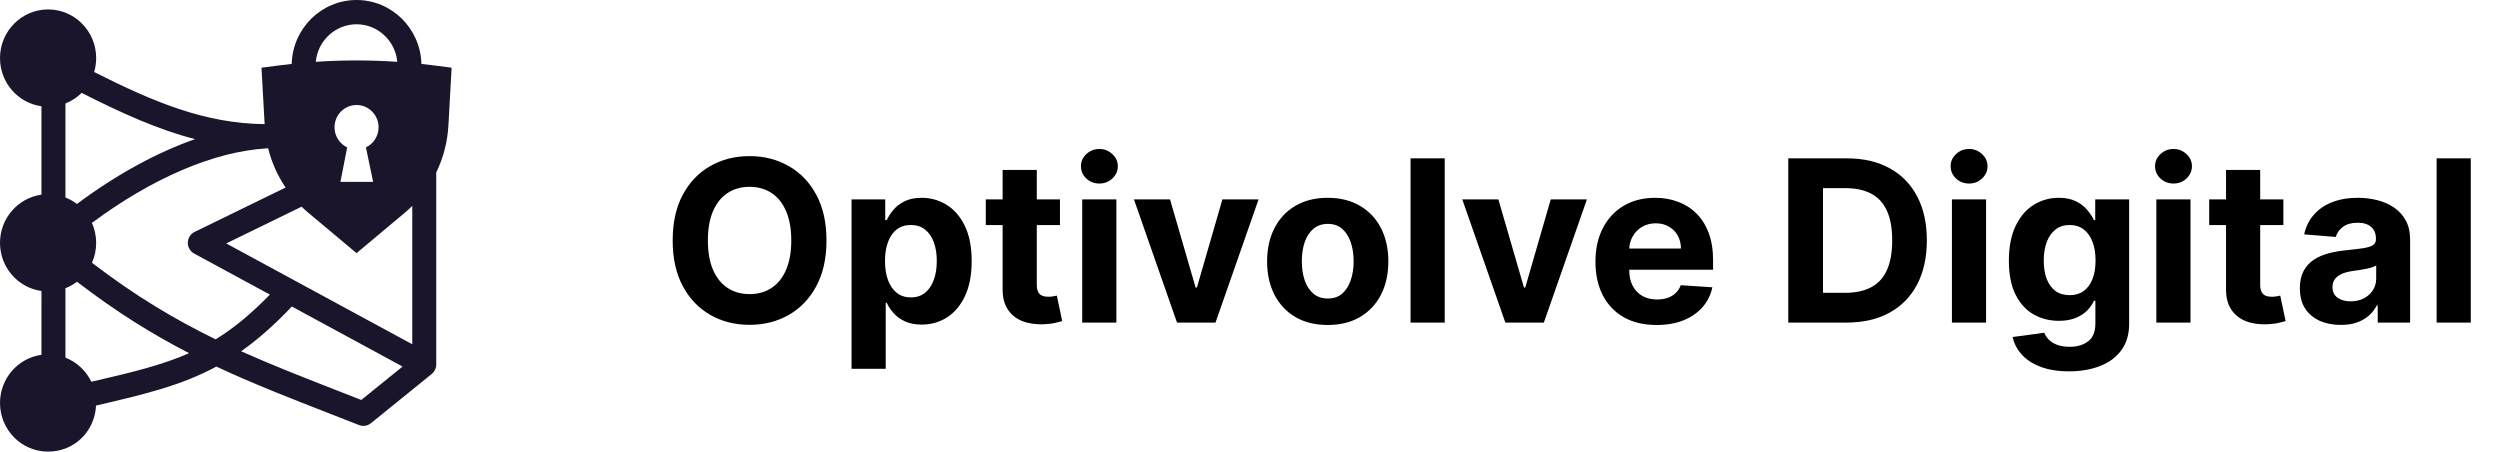
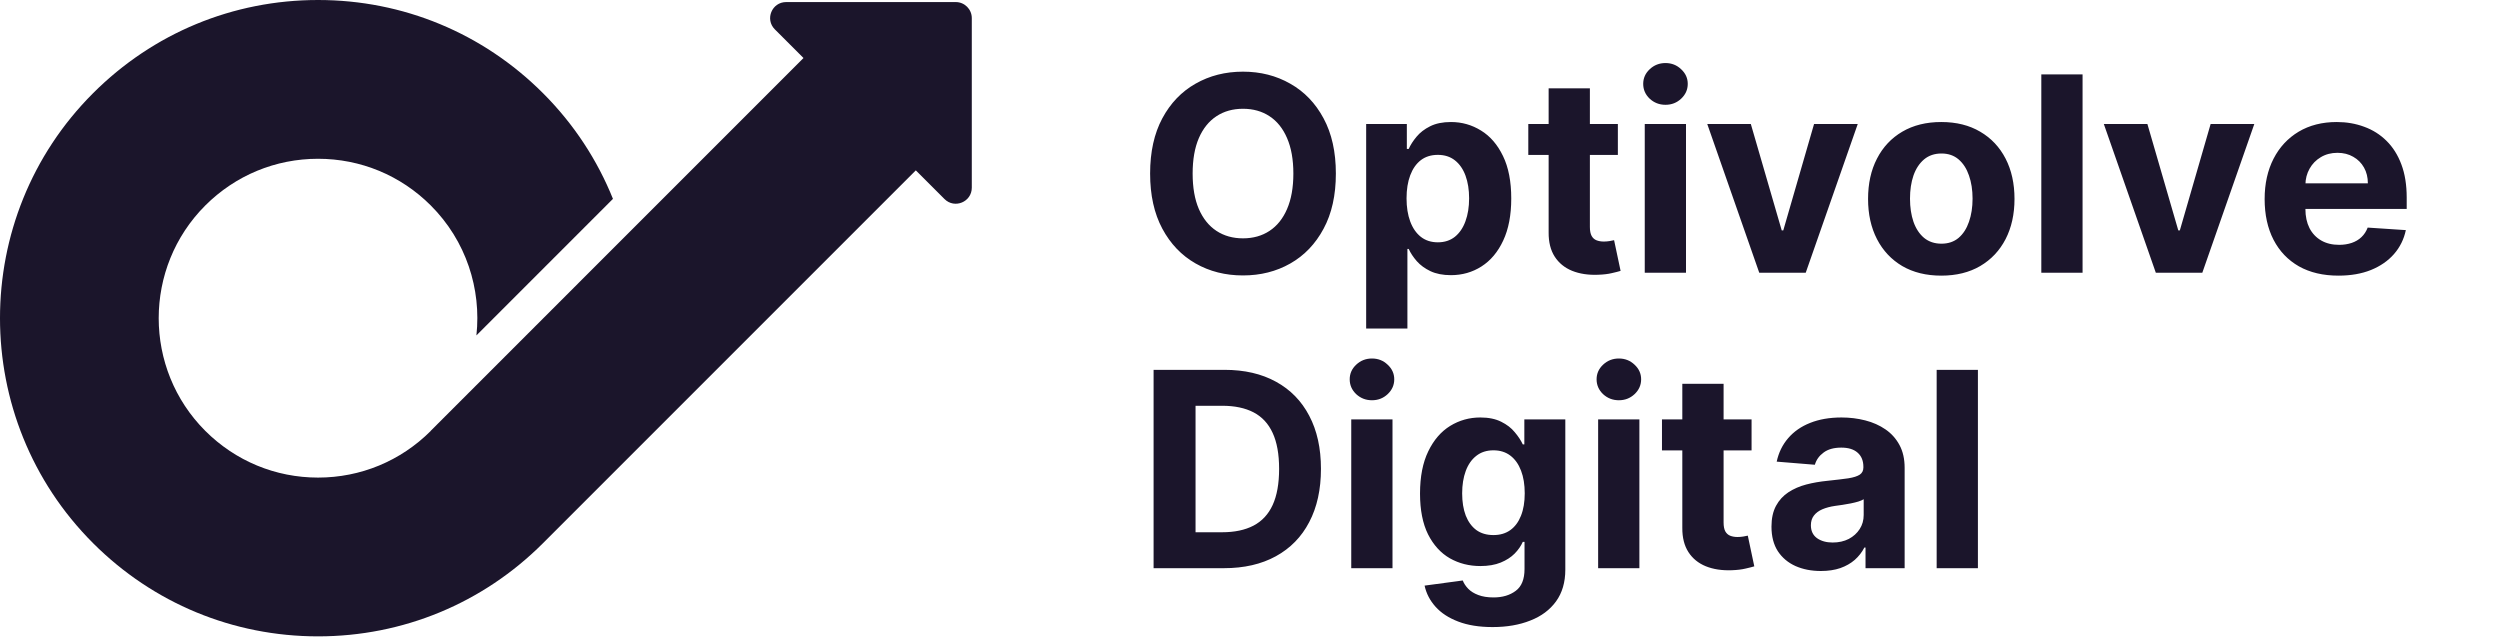
- <svg xmlns="http://www.w3.org/2000/svg" width="155" height="28" viewBox="0 0 155 28" fill="none">
+ <svg xmlns="http://www.w3.org/2000/svg" width="110" height="28" viewBox="0 0 110 28" fill="none">
  <g id="Group 1940685970">
-     <path id="Vector" d="M27.801 7.792L28 4.198L26.962 4.062C26.684 4.026 26.406 3.994 26.128 3.964C26.072 1.769 24.29 0 22.107 0C19.924 0 18.142 1.769 18.085 3.964C17.807 3.994 17.529 4.026 17.251 4.062L16.213 4.198L16.407 7.696C12.694 7.658 9.509 6.316 5.838 4.466C5.918 4.192 5.963 3.901 5.963 3.6C5.963 1.935 4.629 0.585 2.983 0.585C1.337 0.585 0 1.936 0 3.602C0 5.128 1.119 6.387 2.57 6.589V12.07C1.118 12.272 0 13.532 0 15.056C0 16.581 1.119 17.841 2.57 18.043V21.998C1.118 22.2 0 23.46 0 24.984C0 26.65 1.334 28 2.98 28C4.626 28 5.875 26.734 5.956 25.143C8.972 24.448 11.255 23.894 13.415 22.727C15.64 23.77 17.932 24.664 20.498 25.665C21.071 25.889 21.657 26.117 22.261 26.354C22.348 26.388 22.439 26.405 22.53 26.405C22.697 26.405 22.861 26.349 22.995 26.241L26.76 23.192C26.76 23.192 26.762 23.19 26.763 23.189L26.767 23.186C26.79 23.168 26.811 23.148 26.832 23.127C26.838 23.12 26.845 23.112 26.852 23.105C26.866 23.089 26.88 23.072 26.893 23.054C26.9 23.044 26.906 23.035 26.913 23.026C26.925 23.008 26.937 22.989 26.947 22.97C26.95 22.965 26.955 22.96 26.957 22.954C26.96 22.949 26.962 22.944 26.965 22.938C26.97 22.928 26.975 22.918 26.98 22.907C26.986 22.892 26.993 22.878 26.997 22.863C27.001 22.854 27.004 22.844 27.008 22.834C27.013 22.817 27.018 22.8 27.022 22.783C27.024 22.775 27.027 22.766 27.029 22.758C27.033 22.738 27.036 22.718 27.039 22.698C27.039 22.692 27.041 22.685 27.042 22.679C27.045 22.652 27.047 22.627 27.047 22.601C27.047 22.601 27.047 22.6 27.047 22.599C27.047 22.599 27.047 22.594 27.047 22.592V10.693C27.482 9.796 27.744 8.811 27.8 7.791L27.801 7.792ZM14.027 15.093L18.699 12.814C18.827 12.938 18.958 13.059 19.096 13.174L22.106 15.695L25.116 13.174C25.27 13.044 25.418 12.908 25.56 12.767V21.345L14.026 15.093H14.027ZM23.134 11.274H21.107L21.524 9.139C21.061 8.918 20.741 8.443 20.741 7.891C20.741 7.129 21.351 6.51 22.106 6.51C22.86 6.51 23.471 7.128 23.471 7.891C23.471 8.443 23.15 8.918 22.688 9.139L23.134 11.274H23.134ZM22.106 1.505C23.425 1.505 24.512 2.529 24.632 3.833C22.95 3.719 21.262 3.719 19.579 3.833C19.699 2.529 20.786 1.505 22.106 1.505ZM17.705 11.628L12.065 14.379C11.813 14.503 11.651 14.758 11.645 15.041C11.64 15.324 11.791 15.587 12.037 15.72L16.732 18.265C15.55 19.481 14.474 20.361 13.37 21.039C10.858 19.815 8.407 18.363 5.702 16.291C5.869 15.914 5.963 15.498 5.963 15.057C5.963 14.617 5.868 14.197 5.7 13.82C9.424 11.051 13.266 9.396 16.522 9.201C16.527 9.201 16.532 9.2 16.538 9.199C16.551 9.198 16.564 9.196 16.578 9.194C16.589 9.193 16.601 9.192 16.612 9.189C16.616 9.189 16.619 9.188 16.623 9.187C16.838 10.062 17.206 10.887 17.707 11.627L17.705 11.628ZM5.063 5.759C7.511 6.996 9.753 8.024 12.093 8.626C9.705 9.462 7.205 10.83 4.77 12.646C4.553 12.481 4.314 12.346 4.058 12.246V6.415C4.437 6.266 4.778 6.042 5.063 5.759V5.759ZM5.663 23.67C5.336 22.988 4.761 22.45 4.058 22.174V17.869C4.315 17.768 4.555 17.633 4.772 17.467C7.226 19.351 9.468 20.737 11.724 21.897C10.036 22.641 8.152 23.095 5.663 23.669V23.67ZM22.401 24.797C21.937 24.615 21.481 24.437 21.034 24.263C18.846 23.409 16.863 22.636 14.951 21.778C15.971 21.06 16.997 20.163 18.093 19.004L24.959 22.726L22.401 24.797Z" fill="#1B152B" />
-     <path id="Optivolve Digital" d="M51.242 14.909C51.242 16.019 51.031 16.964 50.61 17.743C50.193 18.522 49.622 19.117 48.9 19.528C48.181 19.935 47.372 20.139 46.474 20.139C45.569 20.139 44.757 19.934 44.038 19.523C43.318 19.112 42.75 18.517 42.332 17.738C41.915 16.959 41.706 16.016 41.706 14.909C41.706 13.799 41.915 12.854 42.332 12.075C42.75 11.296 43.318 10.703 44.038 10.296C44.757 9.884 45.569 9.679 46.474 9.679C47.372 9.679 48.181 9.884 48.9 10.296C49.622 10.703 50.193 11.296 50.61 12.075C51.031 12.854 51.242 13.799 51.242 14.909ZM49.059 14.909C49.059 14.19 48.951 13.583 48.736 13.089C48.524 12.596 48.224 12.221 47.836 11.966C47.448 11.711 46.994 11.583 46.474 11.583C45.953 11.583 45.499 11.711 45.111 11.966C44.724 12.221 44.422 12.596 44.207 13.089C43.995 13.583 43.889 14.19 43.889 14.909C43.889 15.628 43.995 16.235 44.207 16.729C44.422 17.223 44.724 17.597 45.111 17.852C45.499 18.108 45.953 18.235 46.474 18.235C46.994 18.235 47.448 18.108 47.836 17.852C48.224 17.597 48.524 17.223 48.736 16.729C48.951 16.235 49.059 15.628 49.059 14.909ZM52.796 22.864V12.364H54.884V13.646H54.979C55.072 13.441 55.206 13.232 55.382 13.02C55.56 12.805 55.793 12.626 56.078 12.483C56.366 12.337 56.724 12.264 57.151 12.264C57.708 12.264 58.222 12.41 58.693 12.702C59.163 12.99 59.539 13.426 59.821 14.009C60.103 14.589 60.244 15.317 60.244 16.192C60.244 17.044 60.106 17.763 59.831 18.349C59.559 18.933 59.188 19.375 58.718 19.677C58.25 19.975 57.727 20.124 57.147 20.124C56.736 20.124 56.386 20.056 56.097 19.921C55.812 19.785 55.579 19.614 55.397 19.408C55.214 19.2 55.075 18.989 54.979 18.777H54.914V22.864H52.796ZM54.87 16.182C54.87 16.636 54.932 17.032 55.058 17.37C55.184 17.708 55.367 17.972 55.605 18.16C55.844 18.346 56.134 18.439 56.475 18.439C56.82 18.439 57.112 18.345 57.35 18.155C57.589 17.963 57.77 17.698 57.892 17.36C58.018 17.019 58.081 16.626 58.081 16.182C58.081 15.741 58.02 15.353 57.897 15.018C57.775 14.684 57.594 14.422 57.355 14.233C57.117 14.044 56.823 13.95 56.475 13.95C56.131 13.95 55.839 14.041 55.6 14.223C55.365 14.405 55.184 14.664 55.058 14.999C54.932 15.333 54.87 15.728 54.87 16.182ZM65.718 12.364V13.954H61.119V12.364H65.718ZM62.163 10.534H64.281V17.653C64.281 17.849 64.311 18.001 64.37 18.111C64.43 18.217 64.513 18.291 64.619 18.334C64.728 18.378 64.854 18.399 64.997 18.399C65.096 18.399 65.195 18.391 65.295 18.374C65.394 18.354 65.471 18.34 65.524 18.329L65.857 19.905C65.751 19.939 65.602 19.977 65.409 20.02C65.217 20.066 64.983 20.095 64.708 20.104C64.198 20.124 63.75 20.056 63.366 19.901C62.985 19.745 62.688 19.503 62.476 19.175C62.264 18.847 62.16 18.432 62.163 17.932V10.534ZM67.097 20V12.364H69.215V20H67.097ZM68.161 11.379C67.846 11.379 67.576 11.275 67.351 11.066C67.129 10.854 67.018 10.6 67.018 10.305C67.018 10.014 67.129 9.763 67.351 9.555C67.576 9.343 67.846 9.237 68.161 9.237C68.476 9.237 68.744 9.343 68.966 9.555C69.192 9.763 69.305 10.014 69.305 10.305C69.305 10.6 69.192 10.854 68.966 11.066C68.744 11.275 68.476 11.379 68.161 11.379ZM78.031 12.364L75.361 20H72.975L70.305 12.364H72.542L74.128 17.827H74.208L75.789 12.364H78.031ZM82.319 20.149C81.547 20.149 80.879 19.985 80.315 19.657C79.755 19.326 79.323 18.865 79.018 18.275C78.713 17.682 78.56 16.994 78.56 16.212C78.56 15.423 78.713 14.733 79.018 14.143C79.323 13.55 79.755 13.089 80.315 12.761C80.879 12.43 81.547 12.264 82.319 12.264C83.091 12.264 83.757 12.43 84.317 12.761C84.881 13.089 85.315 13.55 85.62 14.143C85.925 14.733 86.077 15.423 86.077 16.212C86.077 16.994 85.925 17.682 85.62 18.275C85.315 18.865 84.881 19.326 84.317 19.657C83.757 19.985 83.091 20.149 82.319 20.149ZM82.329 18.509C82.68 18.509 82.974 18.409 83.209 18.21C83.444 18.008 83.621 17.733 83.741 17.385C83.863 17.037 83.925 16.641 83.925 16.197C83.925 15.753 83.863 15.357 83.741 15.008C83.621 14.661 83.444 14.385 83.209 14.183C82.974 13.981 82.68 13.88 82.329 13.88C81.974 13.88 81.676 13.981 81.434 14.183C81.195 14.385 81.015 14.661 80.892 15.008C80.773 15.357 80.713 15.753 80.713 16.197C80.713 16.641 80.773 17.037 80.892 17.385C81.015 17.733 81.195 18.008 81.434 18.21C81.676 18.409 81.974 18.509 82.329 18.509ZM89.572 9.818V20H87.454V9.818H89.572ZM98.388 12.364L95.719 20H93.332L90.662 12.364H92.9L94.486 17.827H94.565L96.146 12.364H98.388ZM102.706 20.149C101.921 20.149 101.244 19.99 100.678 19.672C100.114 19.35 99.68 18.896 99.375 18.31C99.07 17.72 98.918 17.022 98.918 16.217C98.918 15.431 99.07 14.742 99.375 14.148C99.68 13.555 100.109 13.093 100.663 12.761C101.22 12.43 101.873 12.264 102.622 12.264C103.125 12.264 103.594 12.345 104.029 12.508C104.466 12.667 104.847 12.907 105.172 13.229C105.5 13.55 105.755 13.954 105.938 14.442C106.12 14.926 106.211 15.492 106.211 16.142V16.724H99.763V15.411H104.218C104.218 15.106 104.151 14.836 104.019 14.601C103.886 14.366 103.702 14.182 103.467 14.049C103.235 13.913 102.965 13.845 102.656 13.845C102.335 13.845 102.05 13.92 101.801 14.069C101.556 14.215 101.364 14.412 101.225 14.661C101.085 14.906 101.014 15.179 101.011 15.481V16.729C101.011 17.107 101.08 17.433 101.22 17.708C101.362 17.983 101.563 18.195 101.821 18.345C102.08 18.494 102.386 18.568 102.741 18.568C102.976 18.568 103.192 18.535 103.387 18.469C103.583 18.402 103.75 18.303 103.889 18.171C104.029 18.038 104.135 17.875 104.208 17.683L106.166 17.812C106.067 18.283 105.863 18.694 105.555 19.046C105.25 19.393 104.856 19.665 104.372 19.861C103.891 20.053 103.336 20.149 102.706 20.149ZM114.483 20H110.873V9.818H114.512C115.537 9.818 116.418 10.022 117.157 10.43C117.896 10.834 118.465 11.416 118.863 12.175C119.264 12.934 119.464 13.842 119.464 14.899C119.464 15.96 119.264 16.871 118.863 17.634C118.465 18.396 117.893 18.981 117.147 19.389C116.405 19.796 115.517 20 114.483 20ZM113.026 18.155H114.393C115.029 18.155 115.565 18.043 115.999 17.817C116.436 17.589 116.765 17.236 116.983 16.759C117.205 16.278 117.316 15.658 117.316 14.899C117.316 14.147 117.205 13.532 116.983 13.055C116.765 12.577 116.438 12.226 116.004 12.001C115.57 11.775 115.034 11.663 114.398 11.663H113.026V18.155ZM121.019 20V12.364H123.137V20H121.019ZM122.083 11.379C121.768 11.379 121.498 11.275 121.273 11.066C121.05 10.854 120.939 10.6 120.939 10.305C120.939 10.014 121.05 9.763 121.273 9.555C121.498 9.343 121.768 9.237 122.083 9.237C122.398 9.237 122.666 9.343 122.888 9.555C123.114 9.763 123.226 10.014 123.226 10.305C123.226 10.6 123.114 10.854 122.888 11.066C122.666 11.275 122.398 11.379 122.083 11.379ZM128.274 23.023C127.588 23.023 126.999 22.928 126.509 22.739C126.022 22.554 125.634 22.3 125.346 21.979C125.057 21.657 124.87 21.296 124.784 20.895L126.743 20.631C126.802 20.784 126.897 20.926 127.026 21.059C127.155 21.192 127.326 21.298 127.538 21.377C127.753 21.46 128.015 21.501 128.324 21.501C128.784 21.501 129.164 21.389 129.462 21.163C129.764 20.941 129.914 20.568 129.914 20.045V18.648H129.825C129.732 18.86 129.593 19.06 129.407 19.249C129.222 19.438 128.983 19.592 128.691 19.712C128.4 19.831 128.052 19.891 127.647 19.891C127.074 19.891 126.552 19.758 126.081 19.493C125.614 19.224 125.241 18.815 124.963 18.265C124.688 17.711 124.55 17.012 124.55 16.167C124.55 15.302 124.691 14.579 124.973 13.999C125.254 13.419 125.629 12.985 126.096 12.697C126.567 12.408 127.082 12.264 127.642 12.264C128.07 12.264 128.428 12.337 128.716 12.483C129.005 12.626 129.237 12.805 129.412 13.02C129.591 13.232 129.729 13.441 129.825 13.646H129.904V12.364H132.007V20.075C132.007 20.724 131.848 21.268 131.53 21.705C131.212 22.143 130.771 22.471 130.208 22.69C129.648 22.912 129.003 23.023 128.274 23.023ZM128.319 18.3C128.66 18.3 128.948 18.215 129.184 18.046C129.422 17.874 129.605 17.629 129.73 17.31C129.86 16.989 129.924 16.604 129.924 16.157C129.924 15.71 129.861 15.322 129.735 14.994C129.609 14.662 129.427 14.405 129.189 14.223C128.95 14.041 128.66 13.95 128.319 13.95C127.971 13.95 127.677 14.044 127.439 14.233C127.2 14.419 127.019 14.677 126.897 15.008C126.774 15.34 126.713 15.723 126.713 16.157C126.713 16.598 126.774 16.979 126.897 17.3C127.023 17.619 127.203 17.866 127.439 18.041C127.677 18.213 127.971 18.3 128.319 18.3ZM133.693 20V12.364H135.811V20H133.693ZM134.757 11.379C134.442 11.379 134.172 11.275 133.946 11.066C133.724 10.854 133.613 10.6 133.613 10.305C133.613 10.014 133.724 9.763 133.946 9.555C134.172 9.343 134.442 9.237 134.757 9.237C135.072 9.237 135.34 9.343 135.562 9.555C135.788 9.763 135.9 10.014 135.9 10.305C135.9 10.6 135.788 10.854 135.562 11.066C135.34 11.275 135.072 11.379 134.757 11.379ZM141.569 12.364V13.954H136.97V12.364H141.569ZM138.014 10.534H140.132V17.653C140.132 17.849 140.162 18.001 140.222 18.111C140.281 18.217 140.364 18.291 140.47 18.334C140.58 18.378 140.706 18.399 140.848 18.399C140.948 18.399 141.047 18.391 141.146 18.374C141.246 18.354 141.322 18.34 141.375 18.329L141.708 19.905C141.602 19.939 141.453 19.977 141.261 20.02C141.069 20.066 140.835 20.095 140.56 20.104C140.049 20.124 139.602 20.056 139.218 19.901C138.836 19.745 138.54 19.503 138.328 19.175C138.115 18.847 138.011 18.432 138.014 17.932V10.534ZM145.126 20.144C144.639 20.144 144.205 20.06 143.824 19.891C143.443 19.718 143.141 19.465 142.919 19.13C142.7 18.792 142.591 18.371 142.591 17.867C142.591 17.443 142.669 17.087 142.824 16.798C142.98 16.51 143.192 16.278 143.461 16.102C143.729 15.927 144.034 15.794 144.376 15.704C144.72 15.615 145.081 15.552 145.459 15.516C145.903 15.469 146.261 15.426 146.533 15.386C146.805 15.343 147.002 15.28 147.125 15.197C147.247 15.115 147.309 14.992 147.309 14.829V14.8C147.309 14.485 147.209 14.241 147.01 14.069C146.815 13.896 146.537 13.81 146.175 13.81C145.794 13.81 145.491 13.895 145.265 14.064C145.04 14.23 144.891 14.438 144.818 14.69L142.859 14.531C142.959 14.067 143.154 13.666 143.446 13.328C143.738 12.987 144.114 12.725 144.574 12.543C145.038 12.357 145.575 12.264 146.185 12.264C146.609 12.264 147.015 12.314 147.403 12.413C147.794 12.513 148.141 12.667 148.442 12.876C148.747 13.085 148.988 13.353 149.163 13.681C149.339 14.006 149.427 14.395 149.427 14.849V20H147.418V18.941H147.358C147.236 19.18 147.072 19.39 146.866 19.572C146.661 19.751 146.414 19.892 146.126 19.995C145.837 20.095 145.504 20.144 145.126 20.144ZM145.733 18.683C146.044 18.683 146.319 18.621 146.558 18.499C146.797 18.373 146.984 18.204 147.12 17.991C147.256 17.779 147.324 17.539 147.324 17.271V16.46C147.257 16.503 147.166 16.543 147.05 16.579C146.938 16.613 146.81 16.644 146.667 16.674C146.525 16.701 146.382 16.725 146.24 16.749C146.097 16.768 145.968 16.787 145.852 16.803C145.604 16.84 145.386 16.898 145.201 16.977C145.015 17.057 144.871 17.165 144.768 17.3C144.666 17.433 144.614 17.599 144.614 17.798C144.614 18.086 144.719 18.306 144.927 18.459C145.14 18.608 145.408 18.683 145.733 18.683ZM153.188 9.818V20H151.07V9.818H153.188Z" fill="black" />
+     <path id="Vector" d="M18.954 18.96C17.63 20.284 15.866 21.014 13.994 21.014C12.122 21.014 10.361 20.284 9.034 18.96C6.299 16.225 6.299 11.775 9.034 9.04C10.361 7.716 12.122 6.986 13.994 6.986C15.866 6.986 17.63 7.716 18.954 9.04C20.515 10.601 21.183 12.718 20.962 14.758L26.97 8.75C26.289 7.056 25.262 5.47 23.893 4.101C21.249 1.457 17.735 0 13.994 0C10.253 0 6.739 1.457 4.095 4.101C-1.365 9.557 -1.365 18.44 4.095 23.899C6.739 26.543 10.256 28 13.994 28C17.731 28 21.249 26.543 23.893 23.899L40.296 7.496L41.557 8.757C42.001 9.201 42.759 8.886 42.759 8.257V0.796C42.759 0.409 42.444 0.091 42.053 0.091H34.592C33.963 0.091 33.649 0.849 34.093 1.292L35.354 2.553L18.951 18.957" fill="#1B152B" />
+     <path id="Optivolve Digital" d="M58.778 7.636C58.778 8.588 58.598 9.398 58.237 10.065C57.879 10.733 57.391 11.243 56.771 11.595C56.155 11.945 55.462 12.119 54.692 12.119C53.916 12.119 53.22 11.943 52.604 11.591C51.987 11.239 51.5 10.729 51.142 10.061C50.784 9.393 50.605 8.585 50.605 7.636C50.605 6.685 50.784 5.875 51.142 5.207C51.5 4.54 51.987 4.031 52.604 3.682C53.22 3.33 53.916 3.153 54.692 3.153C55.462 3.153 56.155 3.33 56.771 3.682C57.391 4.031 57.879 4.54 58.237 5.207C58.598 5.875 58.778 6.685 58.778 7.636ZM56.908 7.636C56.908 7.02 56.815 6.5 56.631 6.077C56.449 5.653 56.192 5.332 55.859 5.114C55.527 4.895 55.138 4.786 54.692 4.786C54.246 4.786 53.856 4.895 53.524 5.114C53.192 5.332 52.933 5.653 52.749 6.077C52.567 6.5 52.476 7.02 52.476 7.636C52.476 8.253 52.567 8.773 52.749 9.196C52.933 9.619 53.192 9.94 53.524 10.159C53.856 10.378 54.246 10.487 54.692 10.487C55.138 10.487 55.527 10.378 55.859 10.159C56.192 9.94 56.449 9.619 56.631 9.196C56.815 8.773 56.908 8.253 56.908 7.636ZM60.111 14.454V5.455H61.901V6.554H61.982C62.061 6.378 62.176 6.199 62.327 6.017C62.48 5.832 62.679 5.679 62.924 5.557C63.171 5.432 63.478 5.369 63.844 5.369C64.321 5.369 64.762 5.494 65.165 5.744C65.569 5.991 65.891 6.365 66.132 6.865C66.374 7.362 66.495 7.986 66.495 8.736C66.495 9.466 66.377 10.082 66.141 10.585C65.908 11.085 65.59 11.464 65.186 11.723C64.786 11.979 64.337 12.107 63.84 12.107C63.488 12.107 63.188 12.048 62.941 11.932C62.696 11.815 62.496 11.669 62.34 11.493C62.184 11.314 62.064 11.133 61.982 10.952H61.926V14.454H60.111ZM61.888 8.727C61.888 9.116 61.942 9.456 62.05 9.746C62.158 10.036 62.314 10.261 62.519 10.423C62.723 10.582 62.972 10.662 63.265 10.662C63.56 10.662 63.81 10.581 64.015 10.419C64.219 10.254 64.374 10.027 64.479 9.737C64.587 9.445 64.641 9.108 64.641 8.727C64.641 8.349 64.588 8.017 64.483 7.73C64.378 7.443 64.223 7.219 64.019 7.057C63.814 6.895 63.563 6.814 63.265 6.814C62.969 6.814 62.719 6.892 62.515 7.048C62.313 7.205 62.158 7.426 62.05 7.713C61.942 8 61.888 8.338 61.888 8.727ZM71.186 5.455V6.818H67.245V5.455H71.186ZM68.14 3.886H69.955V9.989C69.955 10.156 69.981 10.287 70.032 10.381C70.083 10.472 70.154 10.536 70.245 10.572C70.338 10.609 70.446 10.628 70.569 10.628C70.654 10.628 70.739 10.621 70.824 10.607C70.909 10.589 70.975 10.577 71.02 10.568L71.306 11.919C71.215 11.947 71.087 11.98 70.922 12.017C70.757 12.057 70.557 12.081 70.321 12.089C69.884 12.107 69.5 12.048 69.171 11.915C68.844 11.781 68.59 11.574 68.408 11.293C68.226 11.011 68.137 10.656 68.14 10.227V3.886ZM72.369 12V5.455H74.184V12H72.369ZM73.281 4.611C73.011 4.611 72.779 4.521 72.586 4.342C72.396 4.161 72.301 3.943 72.301 3.69C72.301 3.44 72.396 3.226 72.586 3.047C72.779 2.865 73.011 2.774 73.281 2.774C73.551 2.774 73.781 2.865 73.971 3.047C74.164 3.226 74.261 3.44 74.261 3.69C74.261 3.943 74.164 4.161 73.971 4.342C73.781 4.521 73.551 4.611 73.281 4.611ZM81.741 5.455L79.452 12H77.407L75.119 5.455H77.036L78.396 10.138H78.464L79.819 5.455H81.741ZM85.416 12.128C84.754 12.128 84.182 11.987 83.699 11.706C83.219 11.422 82.848 11.027 82.587 10.521C82.325 10.013 82.195 9.423 82.195 8.753C82.195 8.077 82.325 7.486 82.587 6.98C82.848 6.472 83.219 6.077 83.699 5.795C84.182 5.511 84.754 5.369 85.416 5.369C86.078 5.369 86.649 5.511 87.129 5.795C87.612 6.077 87.984 6.472 88.246 6.98C88.507 7.486 88.638 8.077 88.638 8.753C88.638 9.423 88.507 10.013 88.246 10.521C87.984 11.027 87.612 11.422 87.129 11.706C86.649 11.987 86.078 12.128 85.416 12.128ZM85.425 10.722C85.726 10.722 85.977 10.636 86.179 10.466C86.381 10.293 86.533 10.057 86.635 9.759C86.74 9.46 86.793 9.121 86.793 8.74C86.793 8.359 86.74 8.02 86.635 7.722C86.533 7.423 86.381 7.188 86.179 7.014C85.977 6.841 85.726 6.754 85.425 6.754C85.121 6.754 84.865 6.841 84.658 7.014C84.453 7.188 84.298 7.423 84.193 7.722C84.091 8.02 84.04 8.359 84.04 8.74C84.04 9.121 84.091 9.46 84.193 9.759C84.298 10.057 84.453 10.293 84.658 10.466C84.865 10.636 85.121 10.722 85.425 10.722ZM91.633 3.273V12H89.818V3.273H91.633ZM99.19 5.455L96.902 12H94.856L92.568 5.455H94.485L95.845 10.138H95.913L97.268 5.455H99.19ZM102.891 12.128C102.218 12.128 101.638 11.992 101.152 11.719C100.669 11.443 100.297 11.054 100.036 10.551C99.775 10.046 99.644 9.447 99.644 8.757C99.644 8.084 99.775 7.493 100.036 6.984C100.297 6.476 100.665 6.08 101.14 5.795C101.617 5.511 102.176 5.369 102.819 5.369C103.25 5.369 103.652 5.439 104.025 5.578C104.4 5.714 104.726 5.92 105.005 6.196C105.286 6.472 105.505 6.818 105.661 7.236C105.817 7.651 105.895 8.136 105.895 8.693V9.192H100.368V8.067H104.186C104.186 7.805 104.13 7.574 104.016 7.372C103.902 7.17 103.745 7.013 103.543 6.899C103.344 6.783 103.113 6.724 102.848 6.724C102.573 6.724 102.328 6.788 102.115 6.916C101.905 7.041 101.74 7.21 101.621 7.423C101.502 7.634 101.441 7.868 101.438 8.126V9.196C101.438 9.52 101.498 9.8 101.617 10.036C101.739 10.271 101.911 10.453 102.132 10.581C102.354 10.709 102.617 10.773 102.921 10.773C103.123 10.773 103.307 10.744 103.475 10.688C103.642 10.631 103.786 10.546 103.905 10.432C104.025 10.318 104.115 10.179 104.178 10.014L105.857 10.125C105.772 10.528 105.597 10.881 105.333 11.182C105.071 11.48 104.733 11.713 104.319 11.881C103.907 12.046 103.431 12.128 102.891 12.128ZM53.852 25H50.758V16.273H53.878C54.756 16.273 55.511 16.447 56.145 16.797C56.778 17.143 57.266 17.642 57.606 18.293C57.95 18.943 58.122 19.722 58.122 20.628C58.122 21.537 57.95 22.318 57.606 22.972C57.266 23.625 56.776 24.126 56.136 24.476C55.5 24.825 54.739 25 53.852 25ZM52.604 23.419H53.776C54.321 23.419 54.78 23.322 55.152 23.129C55.527 22.933 55.808 22.631 55.996 22.222C56.186 21.81 56.281 21.278 56.281 20.628C56.281 19.983 56.186 19.456 55.996 19.047C55.808 18.638 55.528 18.337 55.156 18.143C54.784 17.95 54.325 17.854 53.78 17.854H52.604V23.419ZM59.455 25V18.454H61.27V25H59.455ZM60.367 17.611C60.097 17.611 59.865 17.521 59.672 17.342C59.482 17.16 59.387 16.943 59.387 16.69C59.387 16.44 59.482 16.226 59.672 16.047C59.865 15.865 60.097 15.774 60.367 15.774C60.637 15.774 60.867 15.865 61.057 16.047C61.25 16.226 61.347 16.44 61.347 16.69C61.347 16.943 61.25 17.16 61.057 17.342C60.867 17.521 60.637 17.611 60.367 17.611ZM65.673 27.591C65.085 27.591 64.581 27.51 64.16 27.348C63.743 27.189 63.41 26.972 63.163 26.696C62.916 26.421 62.756 26.111 62.682 25.767L64.361 25.541C64.412 25.672 64.493 25.794 64.604 25.908C64.715 26.021 64.861 26.112 65.043 26.18C65.227 26.251 65.452 26.287 65.716 26.287C66.111 26.287 66.436 26.19 66.692 25.997C66.95 25.807 67.079 25.487 67.079 25.038V23.841H67.003C66.923 24.023 66.804 24.195 66.645 24.357C66.486 24.518 66.281 24.651 66.031 24.753C65.781 24.855 65.483 24.906 65.136 24.906C64.645 24.906 64.197 24.793 63.794 24.565C63.394 24.335 63.074 23.984 62.835 23.513C62.599 23.038 62.481 22.439 62.481 21.715C62.481 20.973 62.602 20.354 62.844 19.857C63.085 19.359 63.406 18.987 63.807 18.74C64.21 18.493 64.652 18.369 65.132 18.369C65.499 18.369 65.805 18.432 66.053 18.557C66.3 18.679 66.499 18.832 66.649 19.017C66.803 19.199 66.921 19.378 67.003 19.554H67.071V18.454H68.874V25.064C68.874 25.621 68.737 26.087 68.465 26.462C68.192 26.837 67.814 27.118 67.331 27.305C66.851 27.496 66.298 27.591 65.673 27.591ZM65.712 23.543C66.004 23.543 66.251 23.47 66.453 23.325C66.658 23.178 66.814 22.967 66.922 22.695C67.033 22.419 67.088 22.09 67.088 21.706C67.088 21.322 67.034 20.99 66.926 20.709C66.818 20.425 66.662 20.204 66.457 20.048C66.253 19.892 66.004 19.814 65.712 19.814C65.413 19.814 65.162 19.895 64.957 20.057C64.753 20.216 64.598 20.438 64.493 20.722C64.388 21.006 64.335 21.334 64.335 21.706C64.335 22.084 64.388 22.41 64.493 22.686C64.601 22.959 64.756 23.171 64.957 23.321C65.162 23.469 65.413 23.543 65.712 23.543ZM70.318 25V18.454H72.133V25H70.318ZM71.23 17.611C70.96 17.611 70.729 17.521 70.535 17.342C70.345 17.16 70.25 16.943 70.25 16.69C70.25 16.44 70.345 16.226 70.535 16.047C70.729 15.865 70.96 15.774 71.23 15.774C71.5 15.774 71.73 15.865 71.921 16.047C72.114 16.226 72.21 16.44 72.21 16.69C72.21 16.943 72.114 17.16 71.921 17.342C71.73 17.521 71.5 17.611 71.23 17.611ZM77.069 18.454V19.818H73.127V18.454H77.069ZM74.022 16.886H75.838V22.989C75.838 23.156 75.863 23.287 75.914 23.381C75.966 23.472 76.037 23.535 76.127 23.572C76.221 23.609 76.329 23.628 76.451 23.628C76.537 23.628 76.622 23.621 76.707 23.607C76.792 23.59 76.858 23.577 76.903 23.568L77.189 24.919C77.098 24.947 76.97 24.98 76.805 25.017C76.64 25.057 76.44 25.081 76.204 25.09C75.767 25.107 75.383 25.048 75.054 24.915C74.727 24.781 74.473 24.574 74.291 24.293C74.109 24.011 74.019 23.656 74.022 23.227V16.886ZM80.118 25.124C79.701 25.124 79.329 25.051 79.002 24.906C78.675 24.759 78.416 24.541 78.226 24.254C78.039 23.965 77.945 23.604 77.945 23.172C77.945 22.808 78.012 22.503 78.145 22.256C78.279 22.009 78.461 21.81 78.691 21.659C78.921 21.509 79.182 21.395 79.475 21.318C79.77 21.241 80.08 21.188 80.404 21.156C80.784 21.116 81.091 21.079 81.324 21.046C81.557 21.009 81.726 20.954 81.831 20.884C81.936 20.812 81.989 20.707 81.989 20.568V20.543C81.989 20.273 81.904 20.064 81.733 19.916C81.566 19.768 81.327 19.695 81.017 19.695C80.691 19.695 80.431 19.767 80.238 19.912C80.044 20.054 79.916 20.233 79.854 20.449L78.175 20.312C78.26 19.915 78.428 19.571 78.678 19.281C78.928 18.989 79.25 18.764 79.645 18.608C80.043 18.449 80.503 18.369 81.026 18.369C81.39 18.369 81.738 18.412 82.07 18.497C82.405 18.582 82.702 18.715 82.961 18.893C83.222 19.072 83.428 19.303 83.579 19.584C83.729 19.862 83.804 20.196 83.804 20.585V25H82.083V24.092H82.032C81.927 24.297 81.786 24.477 81.61 24.634C81.434 24.787 81.222 24.908 80.975 24.996C80.728 25.081 80.442 25.124 80.118 25.124ZM80.638 23.871C80.905 23.871 81.141 23.818 81.346 23.713C81.55 23.605 81.711 23.46 81.827 23.278C81.944 23.097 82.002 22.891 82.002 22.66V21.966C81.945 22.003 81.867 22.037 81.767 22.068C81.671 22.097 81.561 22.124 81.439 22.149C81.317 22.172 81.195 22.193 81.073 22.213C80.951 22.23 80.84 22.246 80.74 22.26C80.527 22.291 80.341 22.341 80.182 22.409C80.023 22.477 79.9 22.57 79.811 22.686C79.723 22.8 79.679 22.942 79.679 23.112C79.679 23.359 79.769 23.548 79.948 23.679C80.13 23.807 80.36 23.871 80.638 23.871ZM87.028 16.273V25H85.213V16.273H87.028Z" fill="#1B152B" />
  </g>
</svg>
